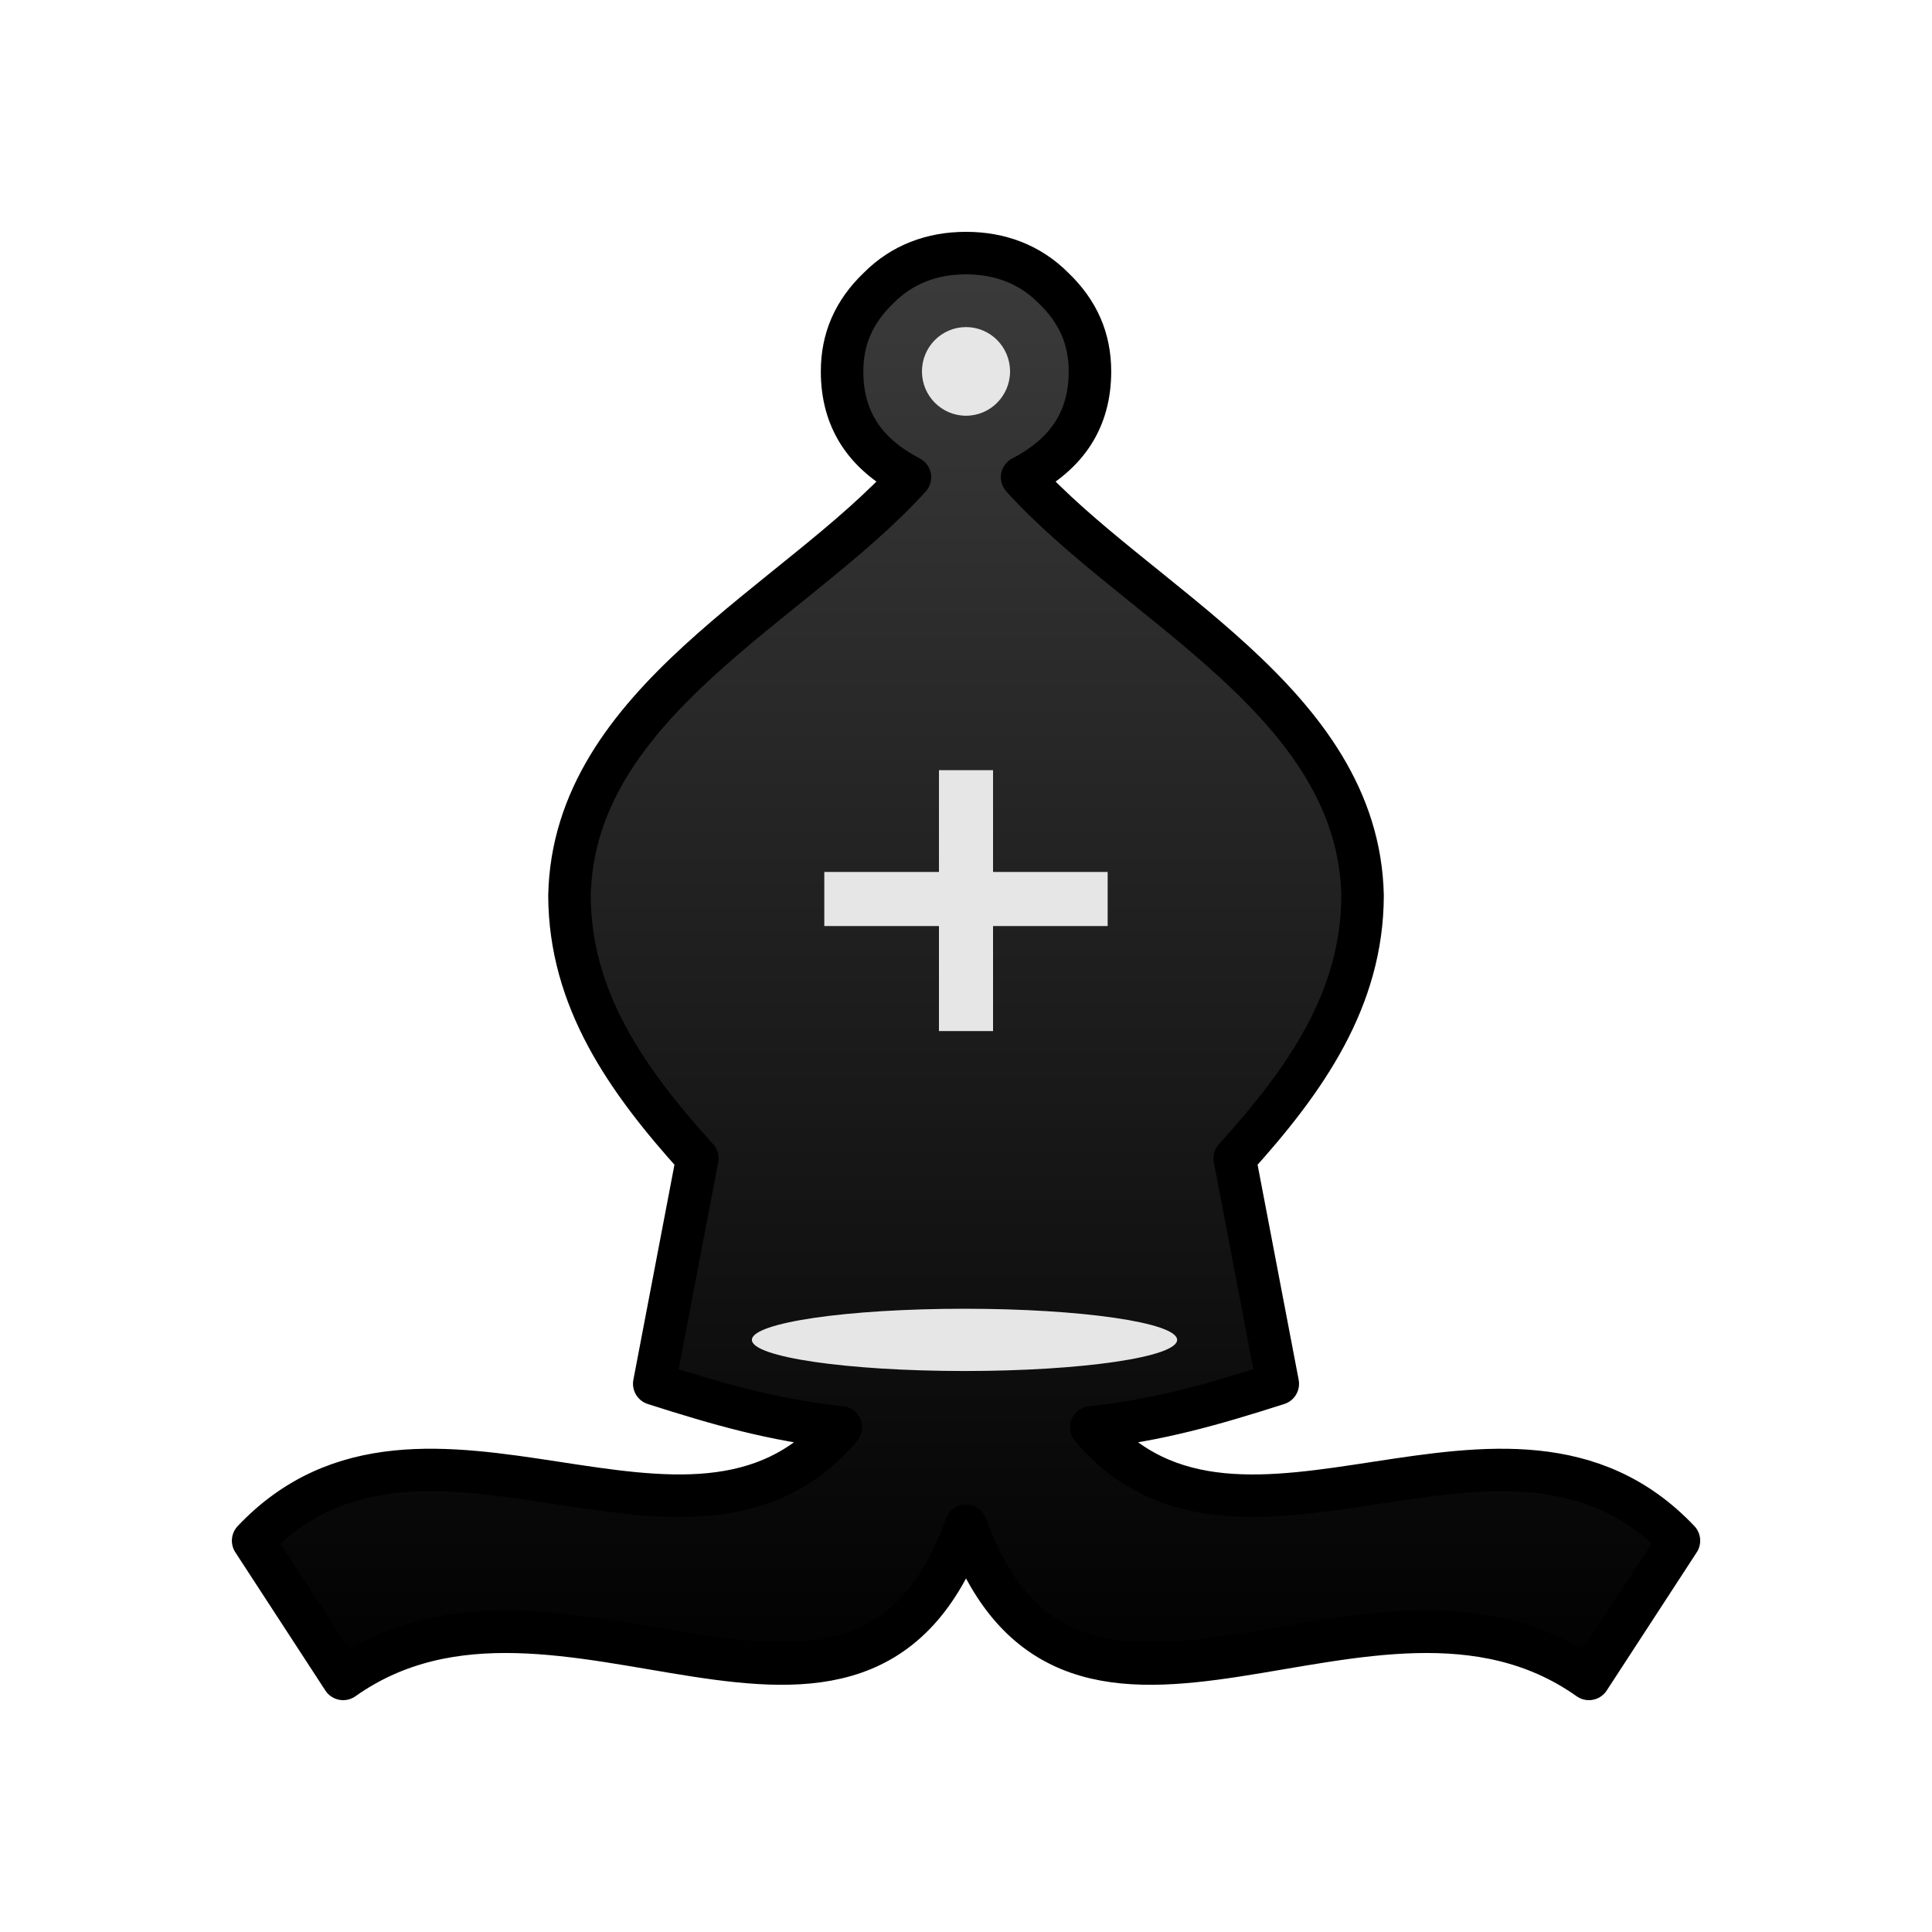
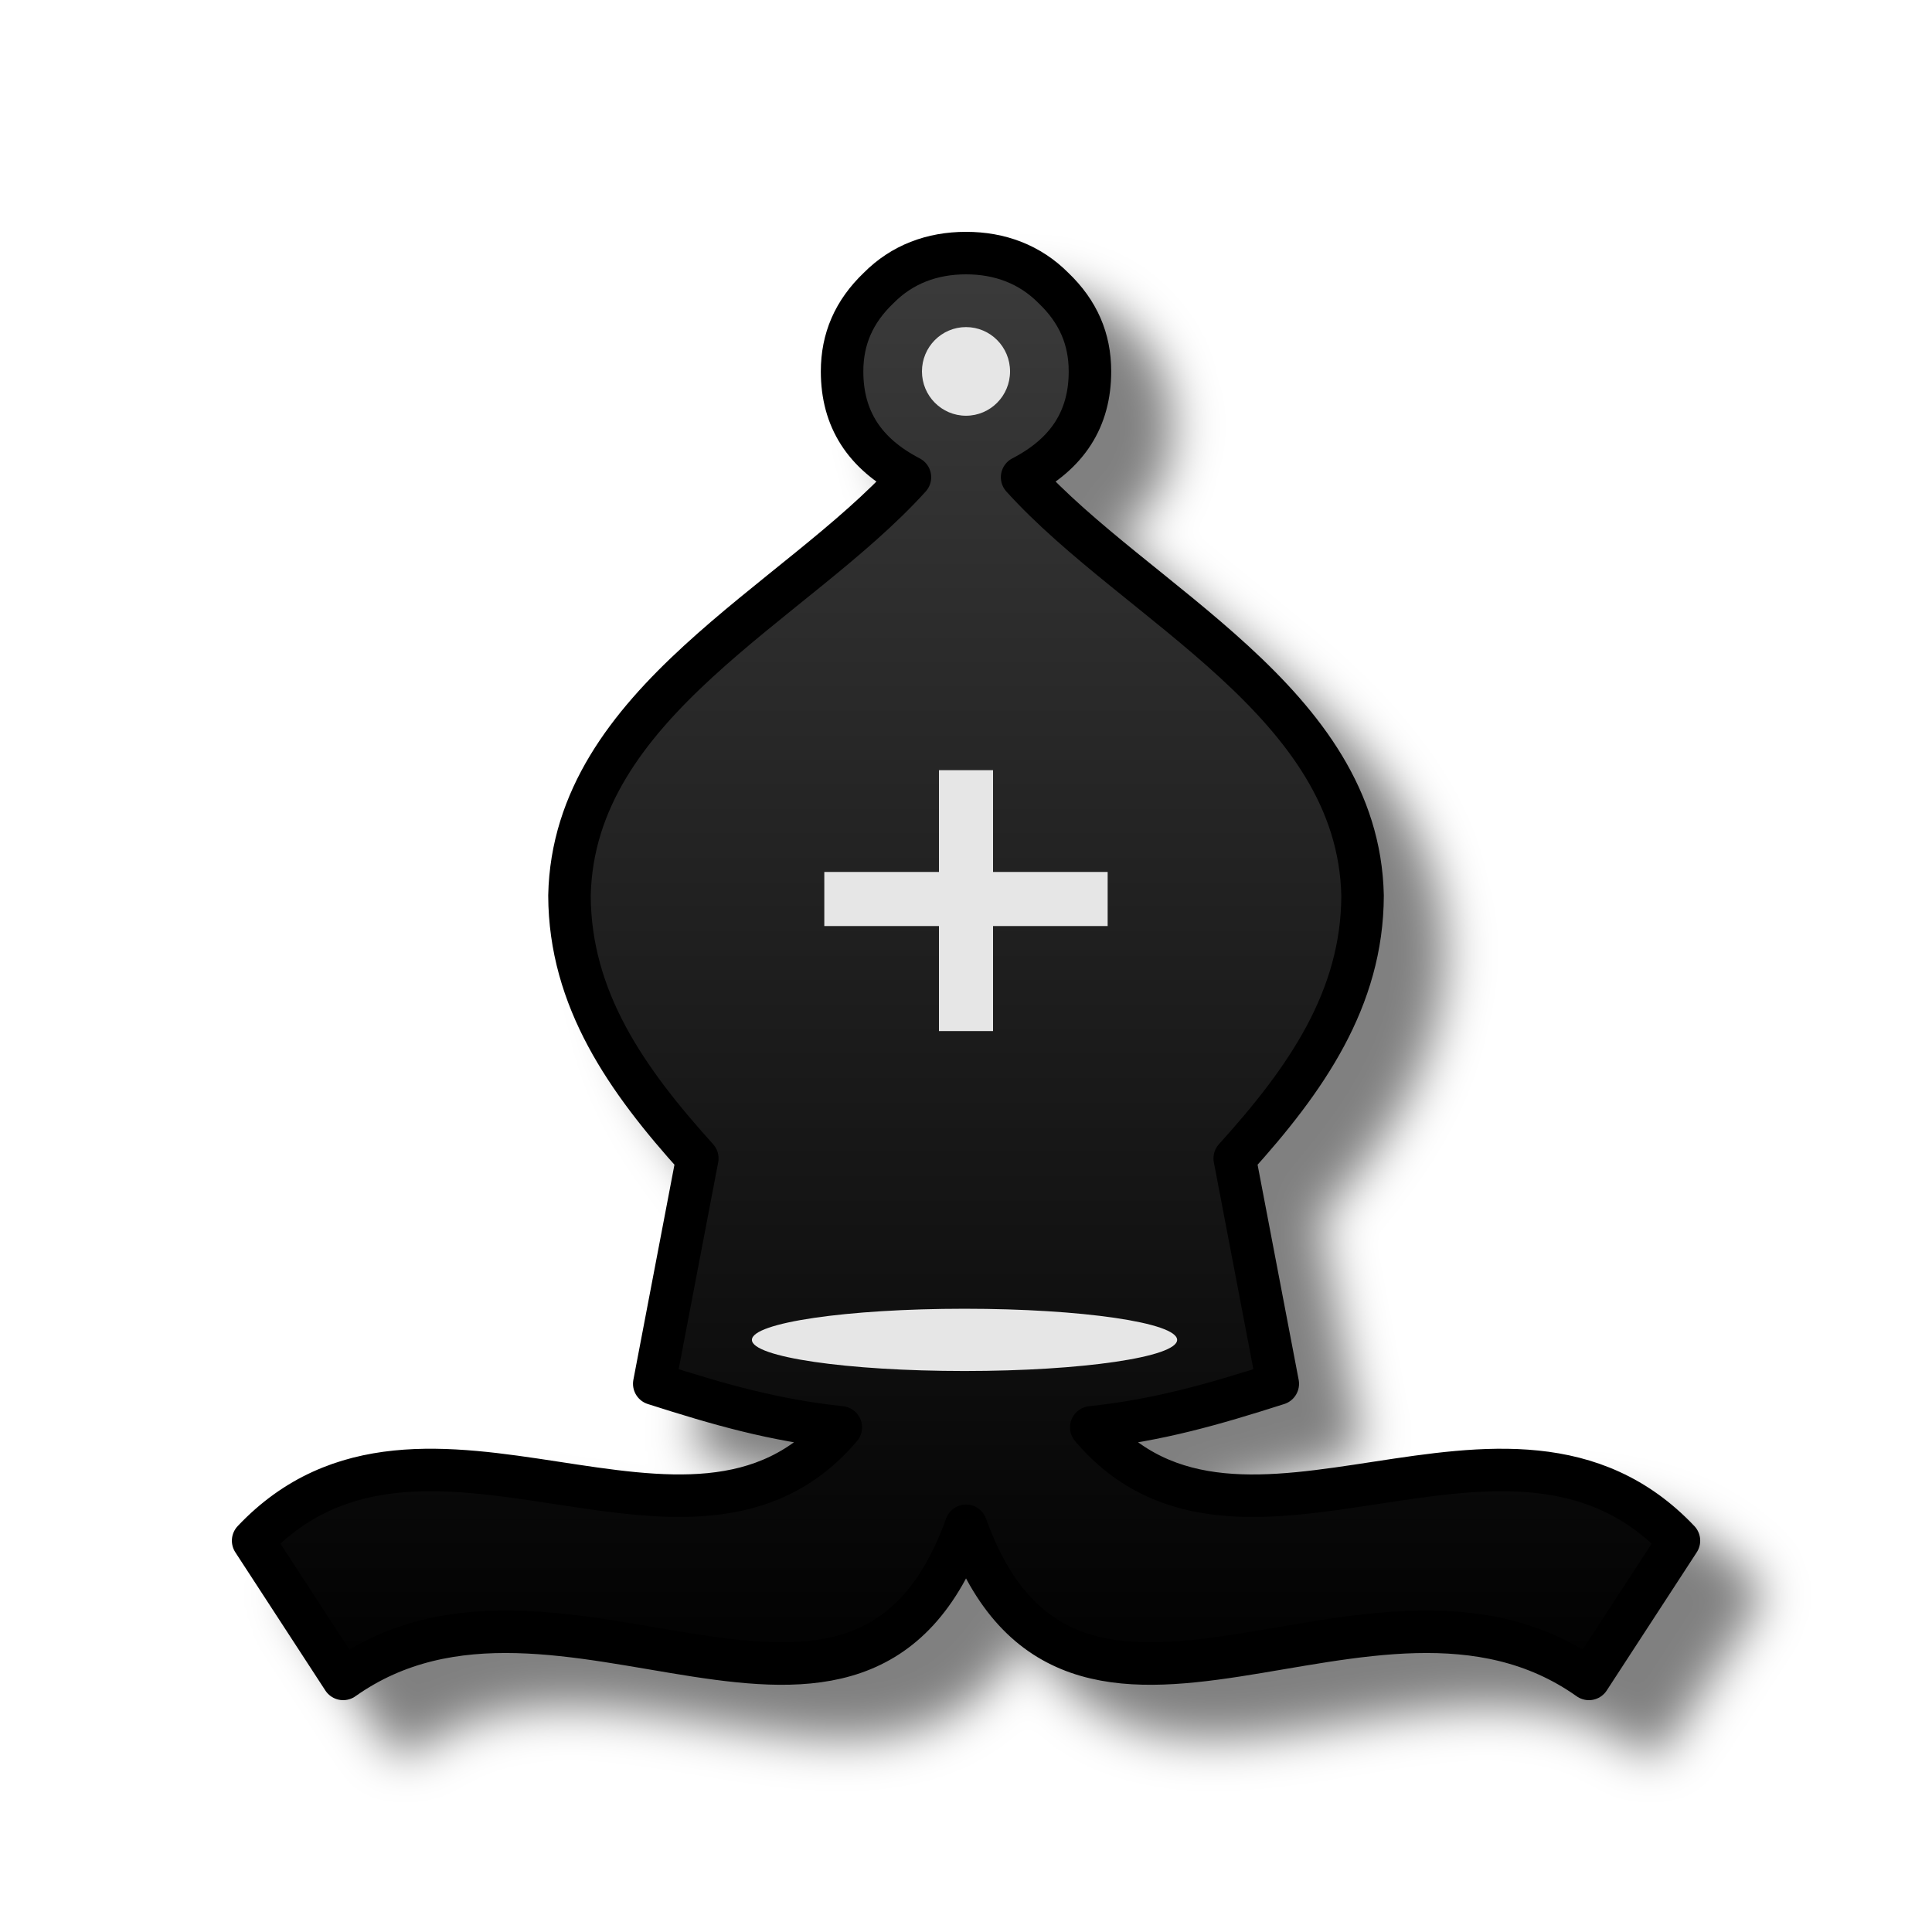
<svg xmlns="http://www.w3.org/2000/svg" width="50mm" height="50mm" clip-rule="evenodd" fill-rule="evenodd" image-rendering="optimizeQuality" shape-rendering="geometricPrecision" text-rendering="geometricPrecision" version="1.1" viewBox="0 0 50 50">
  <defs>
    <linearGradient id="linearGradient2720-5" x1="13269" x2="13269" y1="-9662.7" y2="-9519" gradientTransform="matrix(.26458 0 0 .26458 -3485.7 2562.6)" gradientUnits="userSpaceOnUse">
      <stop stop-color="#3c3c3c" offset="0" />
      <stop offset="1" />
    </linearGradient>
    <filter id="filter2809-5-8-5-1-4-7-5" color-interpolation-filters="sRGB">
      <feGaussianBlur result="blur" stdDeviation="0.01 0.01" />
    </filter>
+     <filter id="filter845" color-interpolation-filters="sRGB">
+       <feFlood flood-color="rgb(0,0,0)" flood-opacity=".498" result="flood" />
+       <feComposite in="flood" in2="SourceGraphic" operator="in" result="composite1" />
+       <feGaussianBlur in="composite1" result="blur" stdDeviation="0.6" />
+       <feOffset dx="1.6" dy="1.4" result="offset" />
+       <feComposite in="SourceGraphic" in2="offset" result="composite2" />
+     </filter>
  </defs>
  <g clip-rule="evenodd" shape-rendering="geometricPrecision">
    <g fill-rule="evenodd">
-       <path d="m25 6.55c-0.878 0-1.654 0.29-2.261 0.903-0.641 0.612-0.946 1.321-0.946 2.159 0 1.225 0.574 2.127 1.756 2.739-2.969 3.286-8.708 5.822-8.811 10.828 0.01 2.674 1.466 4.764 3.308 6.8l-1.114 5.833c1.697 0.542 3.09 0.942 4.828 1.128-3.882 4.576-10.787-1.74-15.209 2.933l2.33 3.577c5.593-3.962 13.374 3.673 16.12-3.962 2.746 7.635 10.527 0 16.12 3.962l2.33-3.577c-4.422-4.673-11.327 1.644-15.209-2.933 1.738-0.186 3.13-0.587 4.827-1.128l-1.114-5.833c1.842-2.035 3.301-4.125 3.308-6.8-0.103-5.006-5.842-7.542-8.811-10.828 1.182-0.612 1.756-1.515 1.756-2.739 0-0.838-0.304-1.547-0.945-2.159-0.608-0.612-1.384-0.903-2.261-0.903z" fill="url(#linearGradient2720-5)" image-rendering="optimizeQuality" stroke="#000" stroke-linejoin="round" stroke-width="1.1" />
+       <path d="m25 6.55c-0.878 0-1.654 0.29-2.261 0.903-0.641 0.612-0.946 1.321-0.946 2.159 0 1.225 0.574 2.127 1.756 2.739-2.969 3.286-8.708 5.822-8.811 10.828 0.01 2.674 1.466 4.764 3.308 6.8l-1.114 5.833c1.697 0.542 3.09 0.942 4.828 1.128-3.882 4.576-10.787-1.74-15.209 2.933l2.33 3.577c5.593-3.962 13.374 3.673 16.12-3.962 2.746 7.635 10.527 0 16.12 3.962l2.33-3.577c-4.422-4.673-11.327 1.644-15.209-2.933 1.738-0.186 3.13-0.587 4.827-1.128l-1.114-5.833c1.842-2.035 3.301-4.125 3.308-6.8-0.103-5.006-5.842-7.542-8.811-10.828 1.182-0.612 1.756-1.515 1.756-2.739 0-0.838-0.304-1.547-0.945-2.159-0.608-0.612-1.384-0.903-2.261-0.903z" fill="url(#linearGradient2720-5)" filter="url(#filter845)" image-rendering="optimizeQuality" stroke="#000" stroke-linejoin="round" stroke-width="1.1" />
      <ellipse class="st15" transform="matrix(.33757 0 0 .32227 -893.33 122.14)" cx="2720.3" cy="-271.4" rx="16.3" ry="2.5" fill="#e6e6e6" filter="url(#filter2809-5-8-5-1-4-7-5)" image-rendering="optimizeQuality" stroke-width=".802" />
      <ellipse class="st15" cx="25" cy="9.612" rx="1.14" ry="1.147" fill="#e6e6e6" image-rendering="optimizeQuality" stroke-width=".265" />
    </g>
    <path d="m21.333 23.266h7.333m-3.666-3.334v6.752" fill="none" image-rendering="optimizeQuality" stroke="#e6e6e6" stroke-width="1.4" />
  </g>
</svg>
